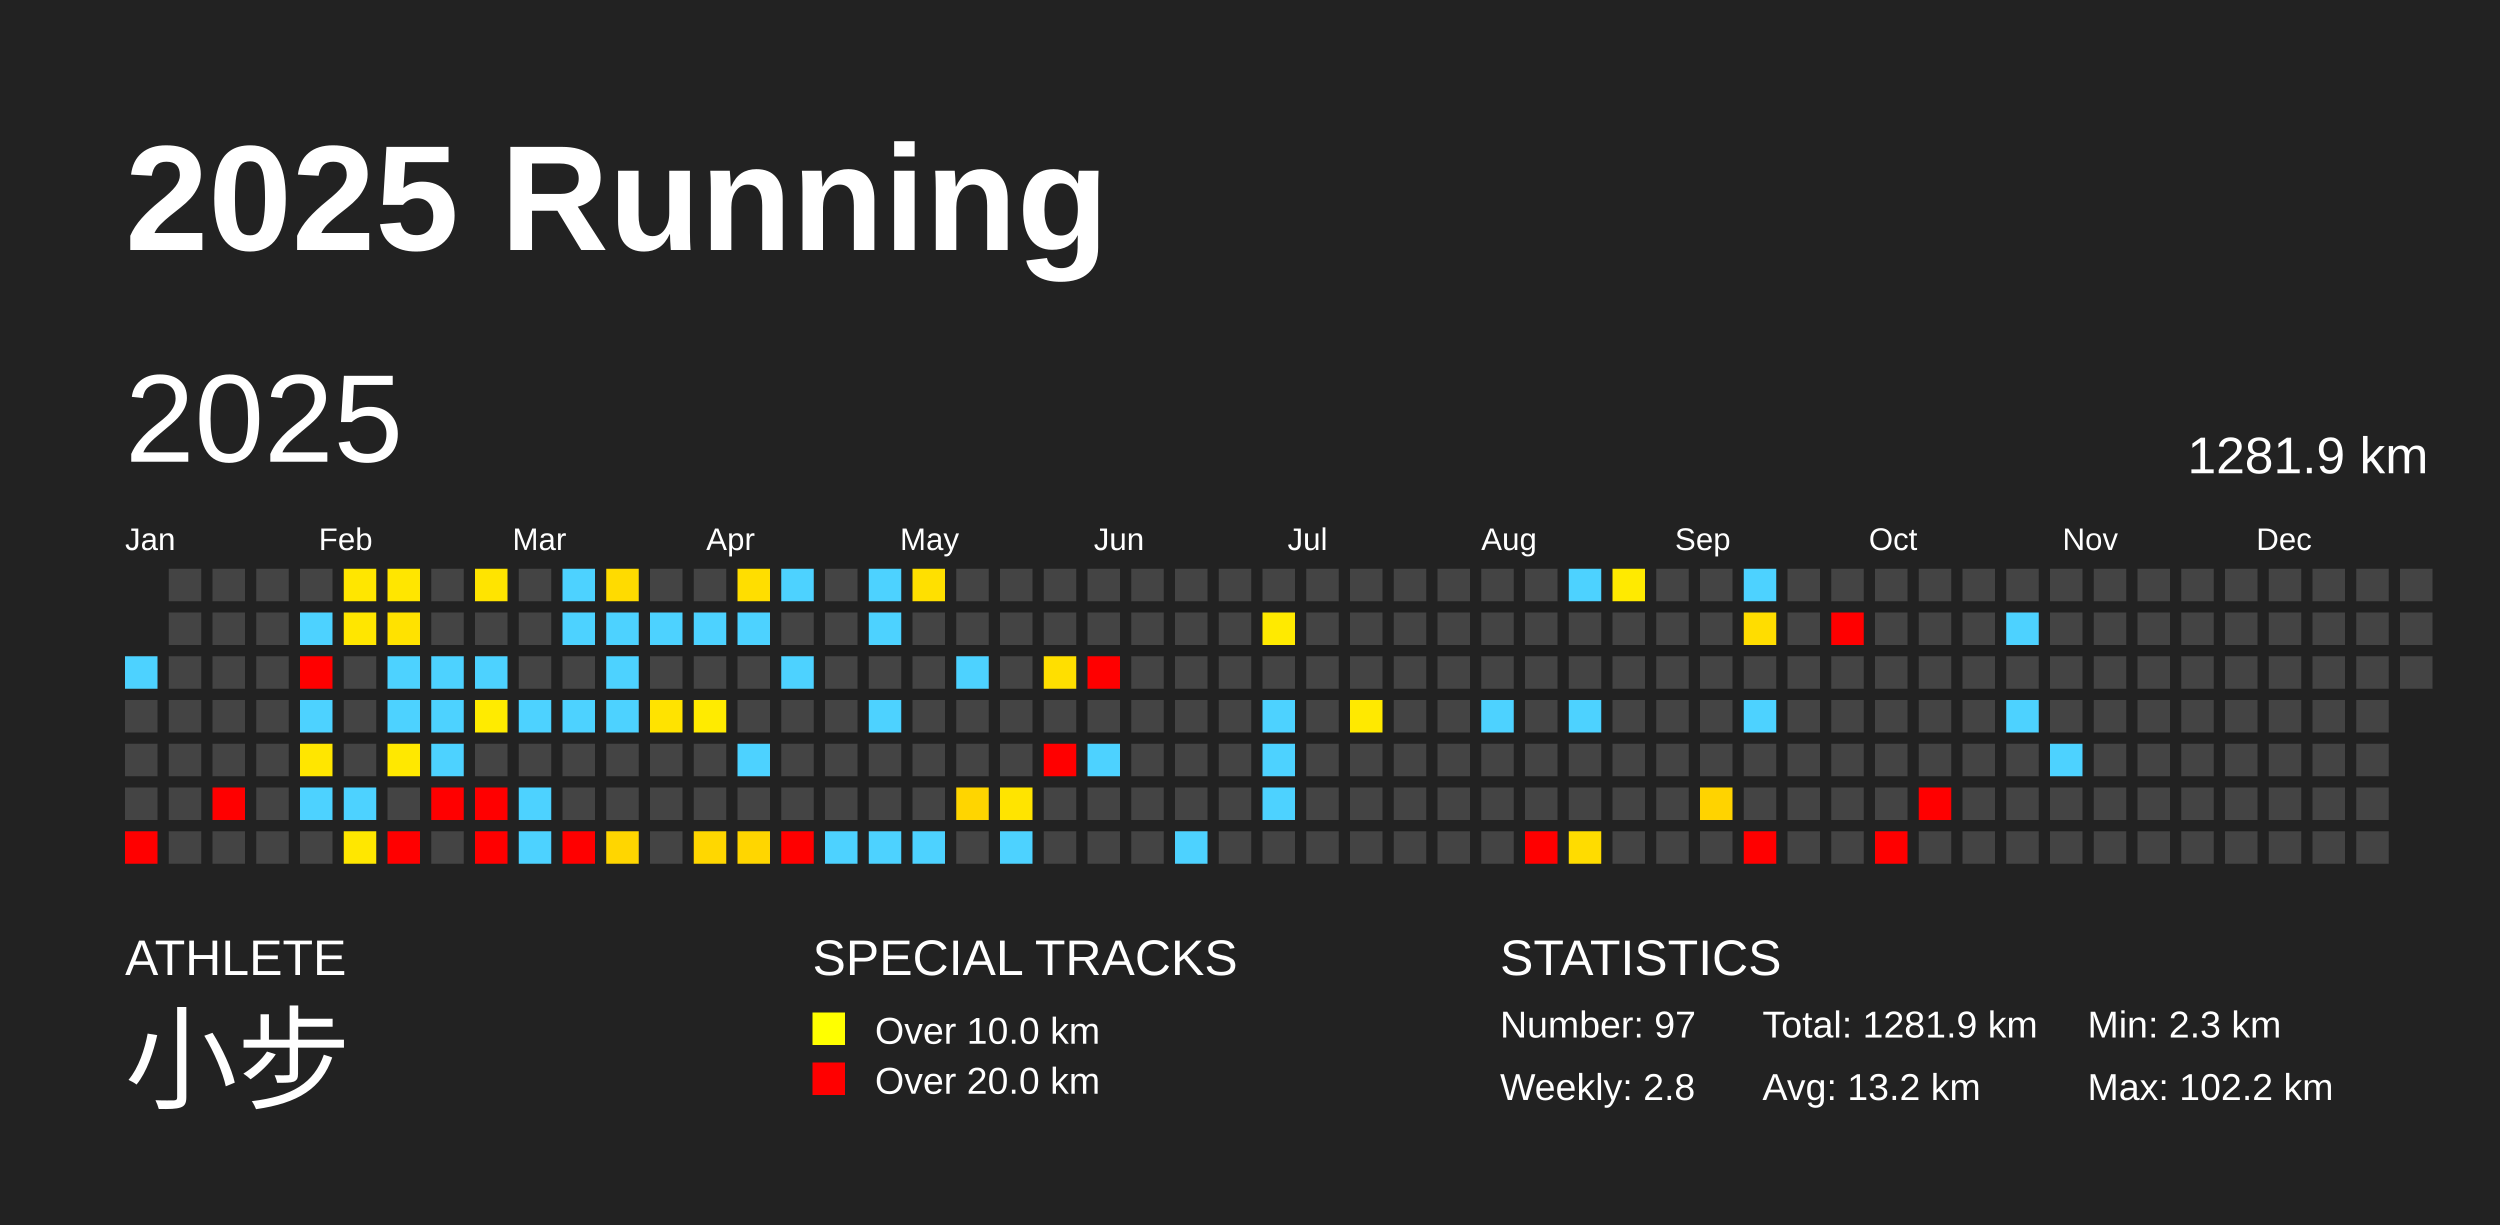
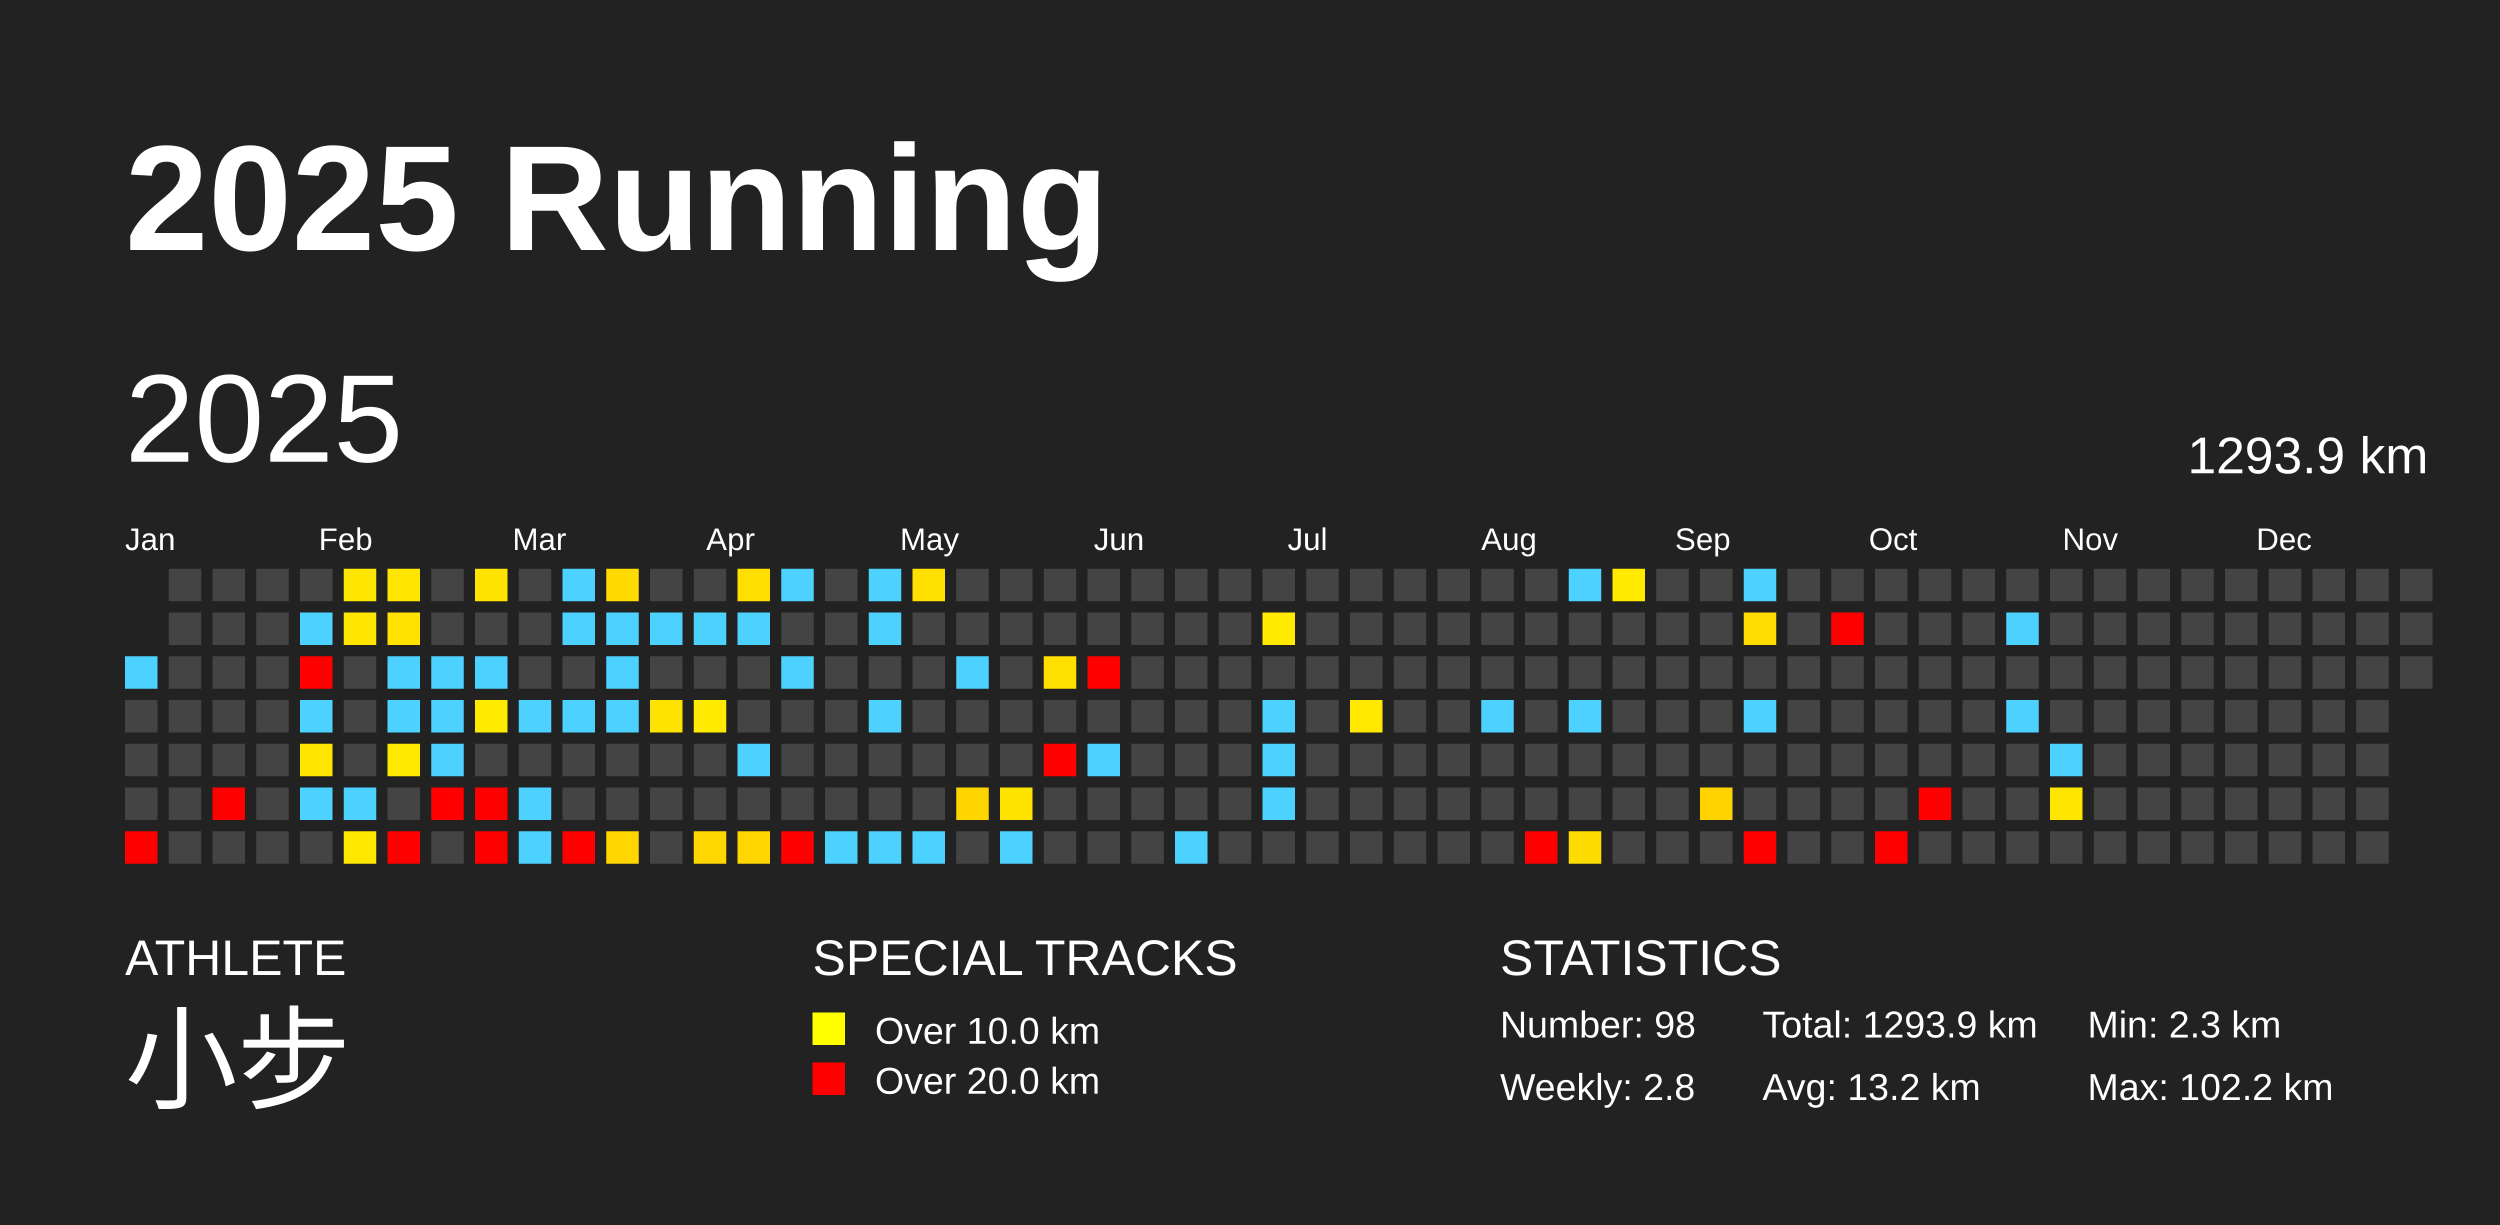
<svg xmlns="http://www.w3.org/2000/svg" baseProfile="full" height="98mm" version="1.1" viewBox="0,0,200,98" width="200mm">
  <defs />
  <rect fill="#222222" height="98" width="200" x="0" y="0" />
  <text fill="#FFFFFF" style="font-size:12px; font-family:Arial; font-weight:bold;" x="10" y="20">2025 Running</text>
  <text fill="#FFFFFF" style="font-size:4px; font-family:Arial" x="10" y="78">ATHLETE</text>
  <text fill="#FFFFFF" style="font-size:9px; font-family:Arial" x="10" y="88">小步</text>
  <text fill="#FFFFFF" style="font-size:4px; font-family:Arial" x="65" y="78">SPECIAL TRACKS</text>
  <rect fill="yellow" height="2.6" width="2.6" x="65" y="81" />
  <text fill="#FFFFFF" style="font-size:3px; font-family:Arial" x="70" y="83.5">Over 10.0 km</text>
  <rect fill="red" height="2.6" width="2.6" x="65" y="85" />
  <text fill="#FFFFFF" style="font-size:3px; font-family:Arial" x="70" y="87.5">Over 20.0 km</text>
  <text fill="#FFFFFF" style="font-size:4px; font-family:Arial" x="120" y="78">STATISTICS</text>
-   <text fill="#FFFFFF" style="font-size:3px; font-family:Arial" x="120" y="83">Number: 97</text>
+   <text fill="#FFFFFF" style="font-size:3px; font-family:Arial" x="120" y="83">Number: 98</text>
  <text fill="#FFFFFF" style="font-size:3px; font-family:Arial" x="120" y="88">Weekly: 2.8</text>
-   <text fill="#FFFFFF" style="font-size:3px; font-family:Arial" x="141" y="83">Total: 1281.9 km</text>
+   <text fill="#FFFFFF" style="font-size:3px; font-family:Arial" x="141" y="83">Total: 1293.9 km</text>
  <text fill="#FFFFFF" style="font-size:3px; font-family:Arial" x="141" y="88">Avg: 13.2 km</text>
  <text fill="#FFFFFF" style="font-size:3px; font-family:Arial" x="167" y="83">Min: 2.3 km</text>
  <text fill="#FFFFFF" style="font-size:3px; font-family:Arial" x="167" y="88">Max: 102.2 km</text>
  <text dominant-baseline="hanging" fill="#FFFFFF" style="font-size:10.0px; font-family:Arial;" x="10" y="30">2025</text>
-   <text dominant-baseline="hanging" fill="#FFFFFF" style="font-size:4.125px; font-family:Arial;" x="175" y="35">1281.9 km</text>
+   <text dominant-baseline="hanging" fill="#FFFFFF" style="font-size:4.125px; font-family:Arial;" x="175" y="35">1293.9 km</text>
  <text fill="#FFFFFF" style="font-size:2.5px; font-family:Arial" x="10.0" y="44">Jan</text>
  <text fill="#FFFFFF" style="font-size:2.5px; font-family:Arial" x="25.5" y="44">Feb</text>
  <text fill="#FFFFFF" style="font-size:2.5px; font-family:Arial" x="41.0" y="44">Mar</text>
  <text fill="#FFFFFF" style="font-size:2.5px; font-family:Arial" x="56.5" y="44">Apr</text>
  <text fill="#FFFFFF" style="font-size:2.5px; font-family:Arial" x="72.0" y="44">May</text>
  <text fill="#FFFFFF" style="font-size:2.5px; font-family:Arial" x="87.5" y="44">Jun</text>
  <text fill="#FFFFFF" style="font-size:2.5px; font-family:Arial" x="103.0" y="44">Jul</text>
  <text fill="#FFFFFF" style="font-size:2.5px; font-family:Arial" x="118.5" y="44">Aug</text>
  <text fill="#FFFFFF" style="font-size:2.5px; font-family:Arial" x="134.0" y="44">Sep</text>
  <text fill="#FFFFFF" style="font-size:2.5px; font-family:Arial" x="149.5" y="44">Oct</text>
  <text fill="#FFFFFF" style="font-size:2.5px; font-family:Arial" x="165.0" y="44">Nov</text>
  <text fill="#FFFFFF" style="font-size:2.5px; font-family:Arial" x="180.5" y="44">Dec</text>
  <rect fill="#4dd2ff" height="2.6" width="2.6" x="10.0" y="52.5" />
  <rect fill="#444444" height="2.6" width="2.6" x="10.0" y="56.0" />
  <rect fill="#444444" height="2.6" width="2.6" x="10.0" y="59.5" />
  <rect fill="#444444" height="2.6" width="2.6" x="10.0" y="63.0" />
  <rect fill="red" height="2.6" width="2.6" x="10.0" y="66.5" />
  <rect fill="#444444" height="2.6" width="2.6" x="13.5" y="45.5" />
  <rect fill="#444444" height="2.6" width="2.6" x="13.5" y="49.0" />
  <rect fill="#444444" height="2.6" width="2.6" x="13.5" y="52.5" />
  <rect fill="#444444" height="2.6" width="2.6" x="13.5" y="56.0" />
  <rect fill="#444444" height="2.6" width="2.6" x="13.5" y="59.5" />
  <rect fill="#444444" height="2.6" width="2.6" x="13.5" y="63.0" />
  <rect fill="#444444" height="2.6" width="2.6" x="13.5" y="66.5" />
  <rect fill="#444444" height="2.6" width="2.6" x="17.0" y="45.5" />
  <rect fill="#444444" height="2.6" width="2.6" x="17.0" y="49.0" />
  <rect fill="#444444" height="2.6" width="2.6" x="17.0" y="52.5" />
  <rect fill="#444444" height="2.6" width="2.6" x="17.0" y="56.0" />
  <rect fill="#444444" height="2.6" width="2.6" x="17.0" y="59.5" />
  <rect fill="red" height="2.6" width="2.6" x="17.0" y="63.0" />
  <rect fill="#444444" height="2.6" width="2.6" x="17.0" y="66.5" />
  <rect fill="#444444" height="2.6" width="2.6" x="20.5" y="45.5" />
  <rect fill="#444444" height="2.6" width="2.6" x="20.5" y="49.0" />
  <rect fill="#444444" height="2.6" width="2.6" x="20.5" y="52.5" />
  <rect fill="#444444" height="2.6" width="2.6" x="20.5" y="56.0" />
  <rect fill="#444444" height="2.6" width="2.6" x="20.5" y="59.5" />
  <rect fill="#444444" height="2.6" width="2.6" x="20.5" y="63.0" />
  <rect fill="#444444" height="2.6" width="2.6" x="20.5" y="66.5" />
  <rect fill="#444444" height="2.6" width="2.6" x="24.0" y="45.5" />
  <rect fill="#4dd2ff" height="2.6" width="2.6" x="24.0" y="49.0" />
  <rect fill="red" height="2.6" width="2.6" x="24.0" y="52.5" />
  <rect fill="#4dd2ff" height="2.6" width="2.6" x="24.0" y="56.0" />
  <rect fill="#ffe600" height="2.6" width="2.6" x="24.0" y="59.5" />
  <rect fill="#4dd2ff" height="2.6" width="2.6" x="24.0" y="63.0" />
  <rect fill="#444444" height="2.6" width="2.6" x="24.0" y="66.5" />
  <rect fill="#ffe600" height="2.6" width="2.6" x="27.5" y="45.5" />
  <rect fill="#ffe600" height="2.6" width="2.6" x="27.5" y="49.0" />
  <rect fill="#444444" height="2.6" width="2.6" x="27.5" y="52.5" />
  <rect fill="#444444" height="2.6" width="2.6" x="27.5" y="56.0" />
  <rect fill="#444444" height="2.6" width="2.6" x="27.5" y="59.5" />
  <rect fill="#4dd2ff" height="2.6" width="2.6" x="27.5" y="63.0" />
  <rect fill="#ffe700" height="2.6" width="2.6" x="27.5" y="66.5" />
  <rect fill="#ffe600" height="2.6" width="2.6" x="31.0" y="45.5" />
  <rect fill="#ffe200" height="2.6" width="2.6" x="31.0" y="49.0" />
  <rect fill="#4dd2ff" height="2.6" width="2.6" x="31.0" y="52.5" />
  <rect fill="#4dd2ff" height="2.6" width="2.6" x="31.0" y="56.0" />
  <rect fill="#ffe800" height="2.6" width="2.6" x="31.0" y="59.5" />
  <rect fill="#444444" height="2.6" width="2.6" x="31.0" y="63.0" />
  <rect fill="red" height="2.6" width="2.6" x="31.0" y="66.5" />
  <rect fill="#444444" height="2.6" width="2.6" x="34.5" y="45.5" />
  <rect fill="#444444" height="2.6" width="2.6" x="34.5" y="49.0" />
  <rect fill="#4dd2ff" height="2.6" width="2.6" x="34.5" y="52.5" />
  <rect fill="#4dd2ff" height="2.6" width="2.6" x="34.5" y="56.0" />
  <rect fill="#4dd2ff" height="2.6" width="2.6" x="34.5" y="59.5" />
  <rect fill="red" height="2.6" width="2.6" x="34.5" y="63.0" />
  <rect fill="#444444" height="2.6" width="2.6" x="34.5" y="66.5" />
  <rect fill="#ffe400" height="2.6" width="2.6" x="38.0" y="45.5" />
  <rect fill="#444444" height="2.6" width="2.6" x="38.0" y="49.0" />
  <rect fill="#4dd2ff" height="2.6" width="2.6" x="38.0" y="52.5" />
  <rect fill="#ffeb00" height="2.6" width="2.6" x="38.0" y="56.0" />
  <rect fill="#444444" height="2.6" width="2.6" x="38.0" y="59.5" />
  <rect fill="red" height="2.6" width="2.6" x="38.0" y="63.0" />
  <rect fill="red" height="2.6" width="2.6" x="38.0" y="66.5" />
  <rect fill="#444444" height="2.6" width="2.6" x="41.5" y="45.5" />
  <rect fill="#444444" height="2.6" width="2.6" x="41.5" y="49.0" />
  <rect fill="#444444" height="2.6" width="2.6" x="41.5" y="52.5" />
  <rect fill="#4dd2ff" height="2.6" width="2.6" x="41.5" y="56.0" />
  <rect fill="#444444" height="2.6" width="2.6" x="41.5" y="59.5" />
  <rect fill="#4dd2ff" height="2.6" width="2.6" x="41.5" y="63.0" />
  <rect fill="#4dd2ff" height="2.6" width="2.6" x="41.5" y="66.5" />
  <rect fill="#4dd2ff" height="2.6" width="2.6" x="45.0" y="45.5" />
  <rect fill="#4dd2ff" height="2.6" width="2.6" x="45.0" y="49.0" />
  <rect fill="#444444" height="2.6" width="2.6" x="45.0" y="52.5" />
  <rect fill="#4dd2ff" height="2.6" width="2.6" x="45.0" y="56.0" />
  <rect fill="#444444" height="2.6" width="2.6" x="45.0" y="59.5" />
  <rect fill="#444444" height="2.6" width="2.6" x="45.0" y="63.0" />
  <rect fill="red" height="2.6" width="2.6" x="45.0" y="66.5" />
  <rect fill="#ffdb00" height="2.6" width="2.6" x="48.5" y="45.5" />
  <rect fill="#4dd2ff" height="2.6" width="2.6" x="48.5" y="49.0" />
  <rect fill="#4dd2ff" height="2.6" width="2.6" x="48.5" y="52.5" />
  <rect fill="#4dd2ff" height="2.6" width="2.6" x="48.5" y="56.0" />
  <rect fill="#444444" height="2.6" width="2.6" x="48.5" y="59.5" />
  <rect fill="#444444" height="2.6" width="2.6" x="48.5" y="63.0" />
  <rect fill="#ffd600" height="2.6" width="2.6" x="48.5" y="66.5" />
  <rect fill="#444444" height="2.6" width="2.6" x="52.0" y="45.5" />
  <rect fill="#4dd2ff" height="2.6" width="2.6" x="52.0" y="49.0" />
  <rect fill="#444444" height="2.6" width="2.6" x="52.0" y="52.5" />
  <rect fill="#ffe300" height="2.6" width="2.6" x="52.0" y="56.0" />
  <rect fill="#444444" height="2.6" width="2.6" x="52.0" y="59.5" />
  <rect fill="#444444" height="2.6" width="2.6" x="52.0" y="63.0" />
  <rect fill="#444444" height="2.6" width="2.6" x="52.0" y="66.5" />
  <rect fill="#444444" height="2.6" width="2.6" x="55.5" y="45.5" />
  <rect fill="#4dd2ff" height="2.6" width="2.6" x="55.5" y="49.0" />
  <rect fill="#444444" height="2.6" width="2.6" x="55.5" y="52.5" />
  <rect fill="#ffeb00" height="2.6" width="2.6" x="55.5" y="56.0" />
  <rect fill="#444444" height="2.6" width="2.6" x="55.5" y="59.5" />
  <rect fill="#444444" height="2.6" width="2.6" x="55.5" y="63.0" />
  <rect fill="#ffd700" height="2.6" width="2.6" x="55.5" y="66.5" />
  <rect fill="#ffde00" height="2.6" width="2.6" x="59.0" y="45.5" />
  <rect fill="#4dd2ff" height="2.6" width="2.6" x="59.0" y="49.0" />
  <rect fill="#444444" height="2.6" width="2.6" x="59.0" y="52.5" />
  <rect fill="#444444" height="2.6" width="2.6" x="59.0" y="56.0" />
  <rect fill="#4dd2ff" height="2.6" width="2.6" x="59.0" y="59.5" />
  <rect fill="#444444" height="2.6" width="2.6" x="59.0" y="63.0" />
  <rect fill="#ffd600" height="2.6" width="2.6" x="59.0" y="66.5" />
  <rect fill="#4dd2ff" height="2.6" width="2.6" x="62.5" y="45.5" />
  <rect fill="#444444" height="2.6" width="2.6" x="62.5" y="49.0" />
  <rect fill="#4dd2ff" height="2.6" width="2.6" x="62.5" y="52.5" />
  <rect fill="#444444" height="2.6" width="2.6" x="62.5" y="56.0" />
  <rect fill="#444444" height="2.6" width="2.6" x="62.5" y="59.5" />
  <rect fill="#444444" height="2.6" width="2.6" x="62.5" y="63.0" />
  <rect fill="red" height="2.6" width="2.6" x="62.5" y="66.5" />
  <rect fill="#444444" height="2.6" width="2.6" x="66.0" y="45.5" />
  <rect fill="#444444" height="2.6" width="2.6" x="66.0" y="49.0" />
  <rect fill="#444444" height="2.6" width="2.6" x="66.0" y="52.5" />
  <rect fill="#444444" height="2.6" width="2.6" x="66.0" y="56.0" />
  <rect fill="#444444" height="2.6" width="2.6" x="66.0" y="59.5" />
  <rect fill="#444444" height="2.6" width="2.6" x="66.0" y="63.0" />
  <rect fill="#4dd2ff" height="2.6" width="2.6" x="66.0" y="66.5" />
  <rect fill="#4dd2ff" height="2.6" width="2.6" x="69.5" y="45.5" />
  <rect fill="#4dd2ff" height="2.6" width="2.6" x="69.5" y="49.0" />
  <rect fill="#444444" height="2.6" width="2.6" x="69.5" y="52.5" />
  <rect fill="#4dd2ff" height="2.6" width="2.6" x="69.5" y="56.0" />
  <rect fill="#444444" height="2.6" width="2.6" x="69.5" y="59.5" />
  <rect fill="#444444" height="2.6" width="2.6" x="69.5" y="63.0" />
  <rect fill="#4dd2ff" height="2.6" width="2.6" x="69.5" y="66.5" />
  <rect fill="#ffe000" height="2.6" width="2.6" x="73.0" y="45.5" />
  <rect fill="#444444" height="2.6" width="2.6" x="73.0" y="49.0" />
  <rect fill="#444444" height="2.6" width="2.6" x="73.0" y="52.5" />
  <rect fill="#444444" height="2.6" width="2.6" x="73.0" y="56.0" />
  <rect fill="#444444" height="2.6" width="2.6" x="73.0" y="59.5" />
  <rect fill="#444444" height="2.6" width="2.6" x="73.0" y="63.0" />
  <rect fill="#4dd2ff" height="2.6" width="2.6" x="73.0" y="66.5" />
  <rect fill="#444444" height="2.6" width="2.6" x="76.5" y="45.5" />
  <rect fill="#444444" height="2.6" width="2.6" x="76.5" y="49.0" />
  <rect fill="#4dd2ff" height="2.6" width="2.6" x="76.5" y="52.5" />
  <rect fill="#444444" height="2.6" width="2.6" x="76.5" y="56.0" />
  <rect fill="#444444" height="2.6" width="2.6" x="76.5" y="59.5" />
  <rect fill="#ffd500" height="2.6" width="2.6" x="76.5" y="63.0" />
  <rect fill="#444444" height="2.6" width="2.6" x="76.5" y="66.5" />
  <rect fill="#444444" height="2.6" width="2.6" x="80.0" y="45.5" />
  <rect fill="#444444" height="2.6" width="2.6" x="80.0" y="49.0" />
  <rect fill="#444444" height="2.6" width="2.6" x="80.0" y="52.5" />
  <rect fill="#444444" height="2.6" width="2.6" x="80.0" y="56.0" />
  <rect fill="#444444" height="2.6" width="2.6" x="80.0" y="59.5" />
  <rect fill="#ffe400" height="2.6" width="2.6" x="80.0" y="63.0" />
  <rect fill="#4dd2ff" height="2.6" width="2.6" x="80.0" y="66.5" />
  <rect fill="#444444" height="2.6" width="2.6" x="83.5" y="45.5" />
  <rect fill="#444444" height="2.6" width="2.6" x="83.5" y="49.0" />
  <rect fill="#ffdf00" height="2.6" width="2.6" x="83.5" y="52.5" />
  <rect fill="#444444" height="2.6" width="2.6" x="83.5" y="56.0" />
  <rect fill="red" height="2.6" width="2.6" x="83.5" y="59.5" />
  <rect fill="#444444" height="2.6" width="2.6" x="83.5" y="63.0" />
  <rect fill="#444444" height="2.6" width="2.6" x="83.5" y="66.5" />
  <rect fill="#444444" height="2.6" width="2.6" x="87.0" y="45.5" />
  <rect fill="#444444" height="2.6" width="2.6" x="87.0" y="49.0" />
  <rect fill="red" height="2.6" width="2.6" x="87.0" y="52.5" />
  <rect fill="#444444" height="2.6" width="2.6" x="87.0" y="56.0" />
  <rect fill="#4dd2ff" height="2.6" width="2.6" x="87.0" y="59.5" />
  <rect fill="#444444" height="2.6" width="2.6" x="87.0" y="63.0" />
  <rect fill="#444444" height="2.6" width="2.6" x="87.0" y="66.5" />
  <rect fill="#444444" height="2.6" width="2.6" x="90.5" y="45.5" />
  <rect fill="#444444" height="2.6" width="2.6" x="90.5" y="49.0" />
  <rect fill="#444444" height="2.6" width="2.6" x="90.5" y="52.5" />
  <rect fill="#444444" height="2.6" width="2.6" x="90.5" y="56.0" />
  <rect fill="#444444" height="2.6" width="2.6" x="90.5" y="59.5" />
  <rect fill="#444444" height="2.6" width="2.6" x="90.5" y="63.0" />
  <rect fill="#444444" height="2.6" width="2.6" x="90.5" y="66.5" />
  <rect fill="#444444" height="2.6" width="2.6" x="94.0" y="45.5" />
  <rect fill="#444444" height="2.6" width="2.6" x="94.0" y="49.0" />
  <rect fill="#444444" height="2.6" width="2.6" x="94.0" y="52.5" />
  <rect fill="#444444" height="2.6" width="2.6" x="94.0" y="56.0" />
  <rect fill="#444444" height="2.6" width="2.6" x="94.0" y="59.5" />
  <rect fill="#444444" height="2.6" width="2.6" x="94.0" y="63.0" />
  <rect fill="#4dd2ff" height="2.6" width="2.6" x="94.0" y="66.5" />
  <rect fill="#444444" height="2.6" width="2.6" x="97.5" y="45.5" />
  <rect fill="#444444" height="2.6" width="2.6" x="97.5" y="49.0" />
  <rect fill="#444444" height="2.6" width="2.6" x="97.5" y="52.5" />
  <rect fill="#444444" height="2.6" width="2.6" x="97.5" y="56.0" />
  <rect fill="#444444" height="2.6" width="2.6" x="97.5" y="59.5" />
  <rect fill="#444444" height="2.6" width="2.6" x="97.5" y="63.0" />
  <rect fill="#444444" height="2.6" width="2.6" x="97.5" y="66.5" />
  <rect fill="#444444" height="2.6" width="2.6" x="101.0" y="45.5" />
  <rect fill="#ffea00" height="2.6" width="2.6" x="101.0" y="49.0" />
  <rect fill="#444444" height="2.6" width="2.6" x="101.0" y="52.5" />
  <rect fill="#4dd2ff" height="2.6" width="2.6" x="101.0" y="56.0" />
  <rect fill="#4dd2ff" height="2.6" width="2.6" x="101.0" y="59.5" />
  <rect fill="#4dd2ff" height="2.6" width="2.6" x="101.0" y="63.0" />
  <rect fill="#444444" height="2.6" width="2.6" x="101.0" y="66.5" />
  <rect fill="#444444" height="2.6" width="2.6" x="104.5" y="45.5" />
  <rect fill="#444444" height="2.6" width="2.6" x="104.5" y="49.0" />
  <rect fill="#444444" height="2.6" width="2.6" x="104.5" y="52.5" />
  <rect fill="#444444" height="2.6" width="2.6" x="104.5" y="56.0" />
  <rect fill="#444444" height="2.6" width="2.6" x="104.5" y="59.5" />
  <rect fill="#444444" height="2.6" width="2.6" x="104.5" y="63.0" />
  <rect fill="#444444" height="2.6" width="2.6" x="104.5" y="66.5" />
  <rect fill="#444444" height="2.6" width="2.6" x="108.0" y="45.5" />
  <rect fill="#444444" height="2.6" width="2.6" x="108.0" y="49.0" />
  <rect fill="#444444" height="2.6" width="2.6" x="108.0" y="52.5" />
  <rect fill="#ffe900" height="2.6" width="2.6" x="108.0" y="56.0" />
  <rect fill="#444444" height="2.6" width="2.6" x="108.0" y="59.5" />
  <rect fill="#444444" height="2.6" width="2.6" x="108.0" y="63.0" />
  <rect fill="#444444" height="2.6" width="2.6" x="108.0" y="66.5" />
  <rect fill="#444444" height="2.6" width="2.6" x="111.5" y="45.5" />
  <rect fill="#444444" height="2.6" width="2.6" x="111.5" y="49.0" />
  <rect fill="#444444" height="2.6" width="2.6" x="111.5" y="52.5" />
  <rect fill="#444444" height="2.6" width="2.6" x="111.5" y="56.0" />
  <rect fill="#444444" height="2.6" width="2.6" x="111.5" y="59.5" />
  <rect fill="#444444" height="2.6" width="2.6" x="111.5" y="63.0" />
  <rect fill="#444444" height="2.6" width="2.6" x="111.5" y="66.5" />
  <rect fill="#444444" height="2.6" width="2.6" x="115.0" y="45.5" />
  <rect fill="#444444" height="2.6" width="2.6" x="115.0" y="49.0" />
  <rect fill="#444444" height="2.6" width="2.6" x="115.0" y="52.5" />
  <rect fill="#444444" height="2.6" width="2.6" x="115.0" y="56.0" />
  <rect fill="#444444" height="2.6" width="2.6" x="115.0" y="59.5" />
  <rect fill="#444444" height="2.6" width="2.6" x="115.0" y="63.0" />
  <rect fill="#444444" height="2.6" width="2.6" x="115.0" y="66.5" />
  <rect fill="#444444" height="2.6" width="2.6" x="118.5" y="45.5" />
  <rect fill="#444444" height="2.6" width="2.6" x="118.5" y="49.0" />
  <rect fill="#444444" height="2.6" width="2.6" x="118.5" y="52.5" />
  <rect fill="#4dd2ff" height="2.6" width="2.6" x="118.5" y="56.0" />
  <rect fill="#444444" height="2.6" width="2.6" x="118.5" y="59.5" />
  <rect fill="#444444" height="2.6" width="2.6" x="118.5" y="63.0" />
  <rect fill="#444444" height="2.6" width="2.6" x="118.5" y="66.5" />
  <rect fill="#444444" height="2.6" width="2.6" x="122.0" y="45.5" />
  <rect fill="#444444" height="2.6" width="2.6" x="122.0" y="49.0" />
  <rect fill="#444444" height="2.6" width="2.6" x="122.0" y="52.5" />
  <rect fill="#444444" height="2.6" width="2.6" x="122.0" y="56.0" />
  <rect fill="#444444" height="2.6" width="2.6" x="122.0" y="59.5" />
  <rect fill="#444444" height="2.6" width="2.6" x="122.0" y="63.0" />
  <rect fill="red" height="2.6" width="2.6" x="122.0" y="66.5" />
  <rect fill="#4dd2ff" height="2.6" width="2.6" x="125.5" y="45.5" />
  <rect fill="#444444" height="2.6" width="2.6" x="125.5" y="49.0" />
  <rect fill="#444444" height="2.6" width="2.6" x="125.5" y="52.5" />
  <rect fill="#4dd2ff" height="2.6" width="2.6" x="125.5" y="56.0" />
  <rect fill="#444444" height="2.6" width="2.6" x="125.5" y="59.5" />
  <rect fill="#444444" height="2.6" width="2.6" x="125.5" y="63.0" />
  <rect fill="#ffdc00" height="2.6" width="2.6" x="125.5" y="66.5" />
  <rect fill="#ffea00" height="2.6" width="2.6" x="129.0" y="45.5" />
  <rect fill="#444444" height="2.6" width="2.6" x="129.0" y="49.0" />
  <rect fill="#444444" height="2.6" width="2.6" x="129.0" y="52.5" />
  <rect fill="#444444" height="2.6" width="2.6" x="129.0" y="56.0" />
  <rect fill="#444444" height="2.6" width="2.6" x="129.0" y="59.5" />
  <rect fill="#444444" height="2.6" width="2.6" x="129.0" y="63.0" />
  <rect fill="#444444" height="2.6" width="2.6" x="129.0" y="66.5" />
  <rect fill="#444444" height="2.6" width="2.6" x="132.5" y="45.5" />
  <rect fill="#444444" height="2.6" width="2.6" x="132.5" y="49.0" />
  <rect fill="#444444" height="2.6" width="2.6" x="132.5" y="52.5" />
  <rect fill="#444444" height="2.6" width="2.6" x="132.5" y="56.0" />
  <rect fill="#444444" height="2.6" width="2.6" x="132.5" y="59.5" />
  <rect fill="#444444" height="2.6" width="2.6" x="132.5" y="63.0" />
  <rect fill="#444444" height="2.6" width="2.6" x="132.5" y="66.5" />
  <rect fill="#444444" height="2.6" width="2.6" x="136.0" y="45.5" />
  <rect fill="#444444" height="2.6" width="2.6" x="136.0" y="49.0" />
  <rect fill="#444444" height="2.6" width="2.6" x="136.0" y="52.5" />
  <rect fill="#444444" height="2.6" width="2.6" x="136.0" y="56.0" />
  <rect fill="#444444" height="2.6" width="2.6" x="136.0" y="59.5" />
  <rect fill="#ffd300" height="2.6" width="2.6" x="136.0" y="63.0" />
  <rect fill="#444444" height="2.6" width="2.6" x="136.0" y="66.5" />
  <rect fill="#4dd2ff" height="2.6" width="2.6" x="139.5" y="45.5" />
  <rect fill="#ffdd00" height="2.6" width="2.6" x="139.5" y="49.0" />
  <rect fill="#444444" height="2.6" width="2.6" x="139.5" y="52.5" />
  <rect fill="#4dd2ff" height="2.6" width="2.6" x="139.5" y="56.0" />
  <rect fill="#444444" height="2.6" width="2.6" x="139.5" y="59.5" />
  <rect fill="#444444" height="2.6" width="2.6" x="139.5" y="63.0" />
  <rect fill="red" height="2.6" width="2.6" x="139.5" y="66.5" />
  <rect fill="#444444" height="2.6" width="2.6" x="143.0" y="45.5" />
  <rect fill="#444444" height="2.6" width="2.6" x="143.0" y="49.0" />
  <rect fill="#444444" height="2.6" width="2.6" x="143.0" y="52.5" />
  <rect fill="#444444" height="2.6" width="2.6" x="143.0" y="56.0" />
  <rect fill="#444444" height="2.6" width="2.6" x="143.0" y="59.5" />
  <rect fill="#444444" height="2.6" width="2.6" x="143.0" y="63.0" />
  <rect fill="#444444" height="2.6" width="2.6" x="143.0" y="66.5" />
  <rect fill="#444444" height="2.6" width="2.6" x="146.5" y="45.5" />
  <rect fill="red" height="2.6" width="2.6" x="146.5" y="49.0" />
  <rect fill="#444444" height="2.6" width="2.6" x="146.5" y="52.5" />
  <rect fill="#444444" height="2.6" width="2.6" x="146.5" y="56.0" />
  <rect fill="#444444" height="2.6" width="2.6" x="146.5" y="59.5" />
  <rect fill="#444444" height="2.6" width="2.6" x="146.5" y="63.0" />
  <rect fill="#444444" height="2.6" width="2.6" x="146.5" y="66.5" />
  <rect fill="#444444" height="2.6" width="2.6" x="150.0" y="45.5" />
  <rect fill="#444444" height="2.6" width="2.6" x="150.0" y="49.0" />
  <rect fill="#444444" height="2.6" width="2.6" x="150.0" y="52.5" />
  <rect fill="#444444" height="2.6" width="2.6" x="150.0" y="56.0" />
  <rect fill="#444444" height="2.6" width="2.6" x="150.0" y="59.5" />
  <rect fill="#444444" height="2.6" width="2.6" x="150.0" y="63.0" />
  <rect fill="red" height="2.6" width="2.6" x="150.0" y="66.5" />
  <rect fill="#444444" height="2.6" width="2.6" x="153.5" y="45.5" />
  <rect fill="#444444" height="2.6" width="2.6" x="153.5" y="49.0" />
  <rect fill="#444444" height="2.6" width="2.6" x="153.5" y="52.5" />
  <rect fill="#444444" height="2.6" width="2.6" x="153.5" y="56.0" />
  <rect fill="#444444" height="2.6" width="2.6" x="153.5" y="59.5" />
  <rect fill="red" height="2.6" width="2.6" x="153.5" y="63.0" />
  <rect fill="#444444" height="2.6" width="2.6" x="153.5" y="66.5" />
  <rect fill="#444444" height="2.6" width="2.6" x="157.0" y="45.5" />
  <rect fill="#444444" height="2.6" width="2.6" x="157.0" y="49.0" />
  <rect fill="#444444" height="2.6" width="2.6" x="157.0" y="52.5" />
  <rect fill="#444444" height="2.6" width="2.6" x="157.0" y="56.0" />
  <rect fill="#444444" height="2.6" width="2.6" x="157.0" y="59.5" />
  <rect fill="#444444" height="2.6" width="2.6" x="157.0" y="63.0" />
  <rect fill="#444444" height="2.6" width="2.6" x="157.0" y="66.5" />
  <rect fill="#444444" height="2.6" width="2.6" x="160.5" y="45.5" />
  <rect fill="#4dd2ff" height="2.6" width="2.6" x="160.5" y="49.0" />
  <rect fill="#444444" height="2.6" width="2.6" x="160.5" y="52.5" />
  <rect fill="#4dd2ff" height="2.6" width="2.6" x="160.5" y="56.0" />
  <rect fill="#444444" height="2.6" width="2.6" x="160.5" y="59.5" />
  <rect fill="#444444" height="2.6" width="2.6" x="160.5" y="63.0" />
  <rect fill="#444444" height="2.6" width="2.6" x="160.5" y="66.5" />
  <rect fill="#444444" height="2.6" width="2.6" x="164.0" y="45.5" />
  <rect fill="#444444" height="2.6" width="2.6" x="164.0" y="49.0" />
  <rect fill="#444444" height="2.6" width="2.6" x="164.0" y="52.5" />
  <rect fill="#444444" height="2.6" width="2.6" x="164.0" y="56.0" />
  <rect fill="#4dd2ff" height="2.6" width="2.6" x="164.0" y="59.5" />
-   <rect fill="#444444" height="2.6" width="2.6" x="164.0" y="63.0" />
+   <rect fill="#ffe600" height="2.6" width="2.6" x="164.0" y="63.0" />
  <rect fill="#444444" height="2.6" width="2.6" x="164.0" y="66.5" />
  <rect fill="#444444" height="2.6" width="2.6" x="167.5" y="45.5" />
  <rect fill="#444444" height="2.6" width="2.6" x="167.5" y="49.0" />
  <rect fill="#444444" height="2.6" width="2.6" x="167.5" y="52.5" />
  <rect fill="#444444" height="2.6" width="2.6" x="167.5" y="56.0" />
  <rect fill="#444444" height="2.6" width="2.6" x="167.5" y="59.5" />
  <rect fill="#444444" height="2.6" width="2.6" x="167.5" y="63.0" />
  <rect fill="#444444" height="2.6" width="2.6" x="167.5" y="66.5" />
  <rect fill="#444444" height="2.6" width="2.6" x="171.0" y="45.5" />
  <rect fill="#444444" height="2.6" width="2.6" x="171.0" y="49.0" />
  <rect fill="#444444" height="2.6" width="2.6" x="171.0" y="52.5" />
  <rect fill="#444444" height="2.6" width="2.6" x="171.0" y="56.0" />
  <rect fill="#444444" height="2.6" width="2.6" x="171.0" y="59.5" />
  <rect fill="#444444" height="2.6" width="2.6" x="171.0" y="63.0" />
  <rect fill="#444444" height="2.6" width="2.6" x="171.0" y="66.5" />
  <rect fill="#444444" height="2.6" width="2.6" x="174.5" y="45.5" />
  <rect fill="#444444" height="2.6" width="2.6" x="174.5" y="49.0" />
  <rect fill="#444444" height="2.6" width="2.6" x="174.5" y="52.5" />
  <rect fill="#444444" height="2.6" width="2.6" x="174.5" y="56.0" />
  <rect fill="#444444" height="2.6" width="2.6" x="174.5" y="59.5" />
  <rect fill="#444444" height="2.6" width="2.6" x="174.5" y="63.0" />
  <rect fill="#444444" height="2.6" width="2.6" x="174.5" y="66.5" />
  <rect fill="#444444" height="2.6" width="2.6" x="178.0" y="45.5" />
  <rect fill="#444444" height="2.6" width="2.6" x="178.0" y="49.0" />
  <rect fill="#444444" height="2.6" width="2.6" x="178.0" y="52.5" />
  <rect fill="#444444" height="2.6" width="2.6" x="178.0" y="56.0" />
  <rect fill="#444444" height="2.6" width="2.6" x="178.0" y="59.5" />
  <rect fill="#444444" height="2.6" width="2.6" x="178.0" y="63.0" />
  <rect fill="#444444" height="2.6" width="2.6" x="178.0" y="66.5" />
  <rect fill="#444444" height="2.6" width="2.6" x="181.5" y="45.5" />
  <rect fill="#444444" height="2.6" width="2.6" x="181.5" y="49.0" />
  <rect fill="#444444" height="2.6" width="2.6" x="181.5" y="52.5" />
  <rect fill="#444444" height="2.6" width="2.6" x="181.5" y="56.0" />
  <rect fill="#444444" height="2.6" width="2.6" x="181.5" y="59.5" />
  <rect fill="#444444" height="2.6" width="2.6" x="181.5" y="63.0" />
  <rect fill="#444444" height="2.6" width="2.6" x="181.5" y="66.5" />
  <rect fill="#444444" height="2.6" width="2.6" x="185.0" y="45.5" />
  <rect fill="#444444" height="2.6" width="2.6" x="185.0" y="49.0" />
  <rect fill="#444444" height="2.6" width="2.6" x="185.0" y="52.5" />
  <rect fill="#444444" height="2.6" width="2.6" x="185.0" y="56.0" />
  <rect fill="#444444" height="2.6" width="2.6" x="185.0" y="59.5" />
  <rect fill="#444444" height="2.6" width="2.6" x="185.0" y="63.0" />
  <rect fill="#444444" height="2.6" width="2.6" x="185.0" y="66.5" />
  <rect fill="#444444" height="2.6" width="2.6" x="188.5" y="45.5" />
  <rect fill="#444444" height="2.6" width="2.6" x="188.5" y="49.0" />
  <rect fill="#444444" height="2.6" width="2.6" x="188.5" y="52.5" />
  <rect fill="#444444" height="2.6" width="2.6" x="188.5" y="56.0" />
  <rect fill="#444444" height="2.6" width="2.6" x="188.5" y="59.5" />
  <rect fill="#444444" height="2.6" width="2.6" x="188.5" y="63.0" />
  <rect fill="#444444" height="2.6" width="2.6" x="188.5" y="66.5" />
  <rect fill="#444444" height="2.6" width="2.6" x="192.0" y="45.5" />
  <rect fill="#444444" height="2.6" width="2.6" x="192.0" y="49.0" />
  <rect fill="#444444" height="2.6" width="2.6" x="192.0" y="52.5" />
</svg>
